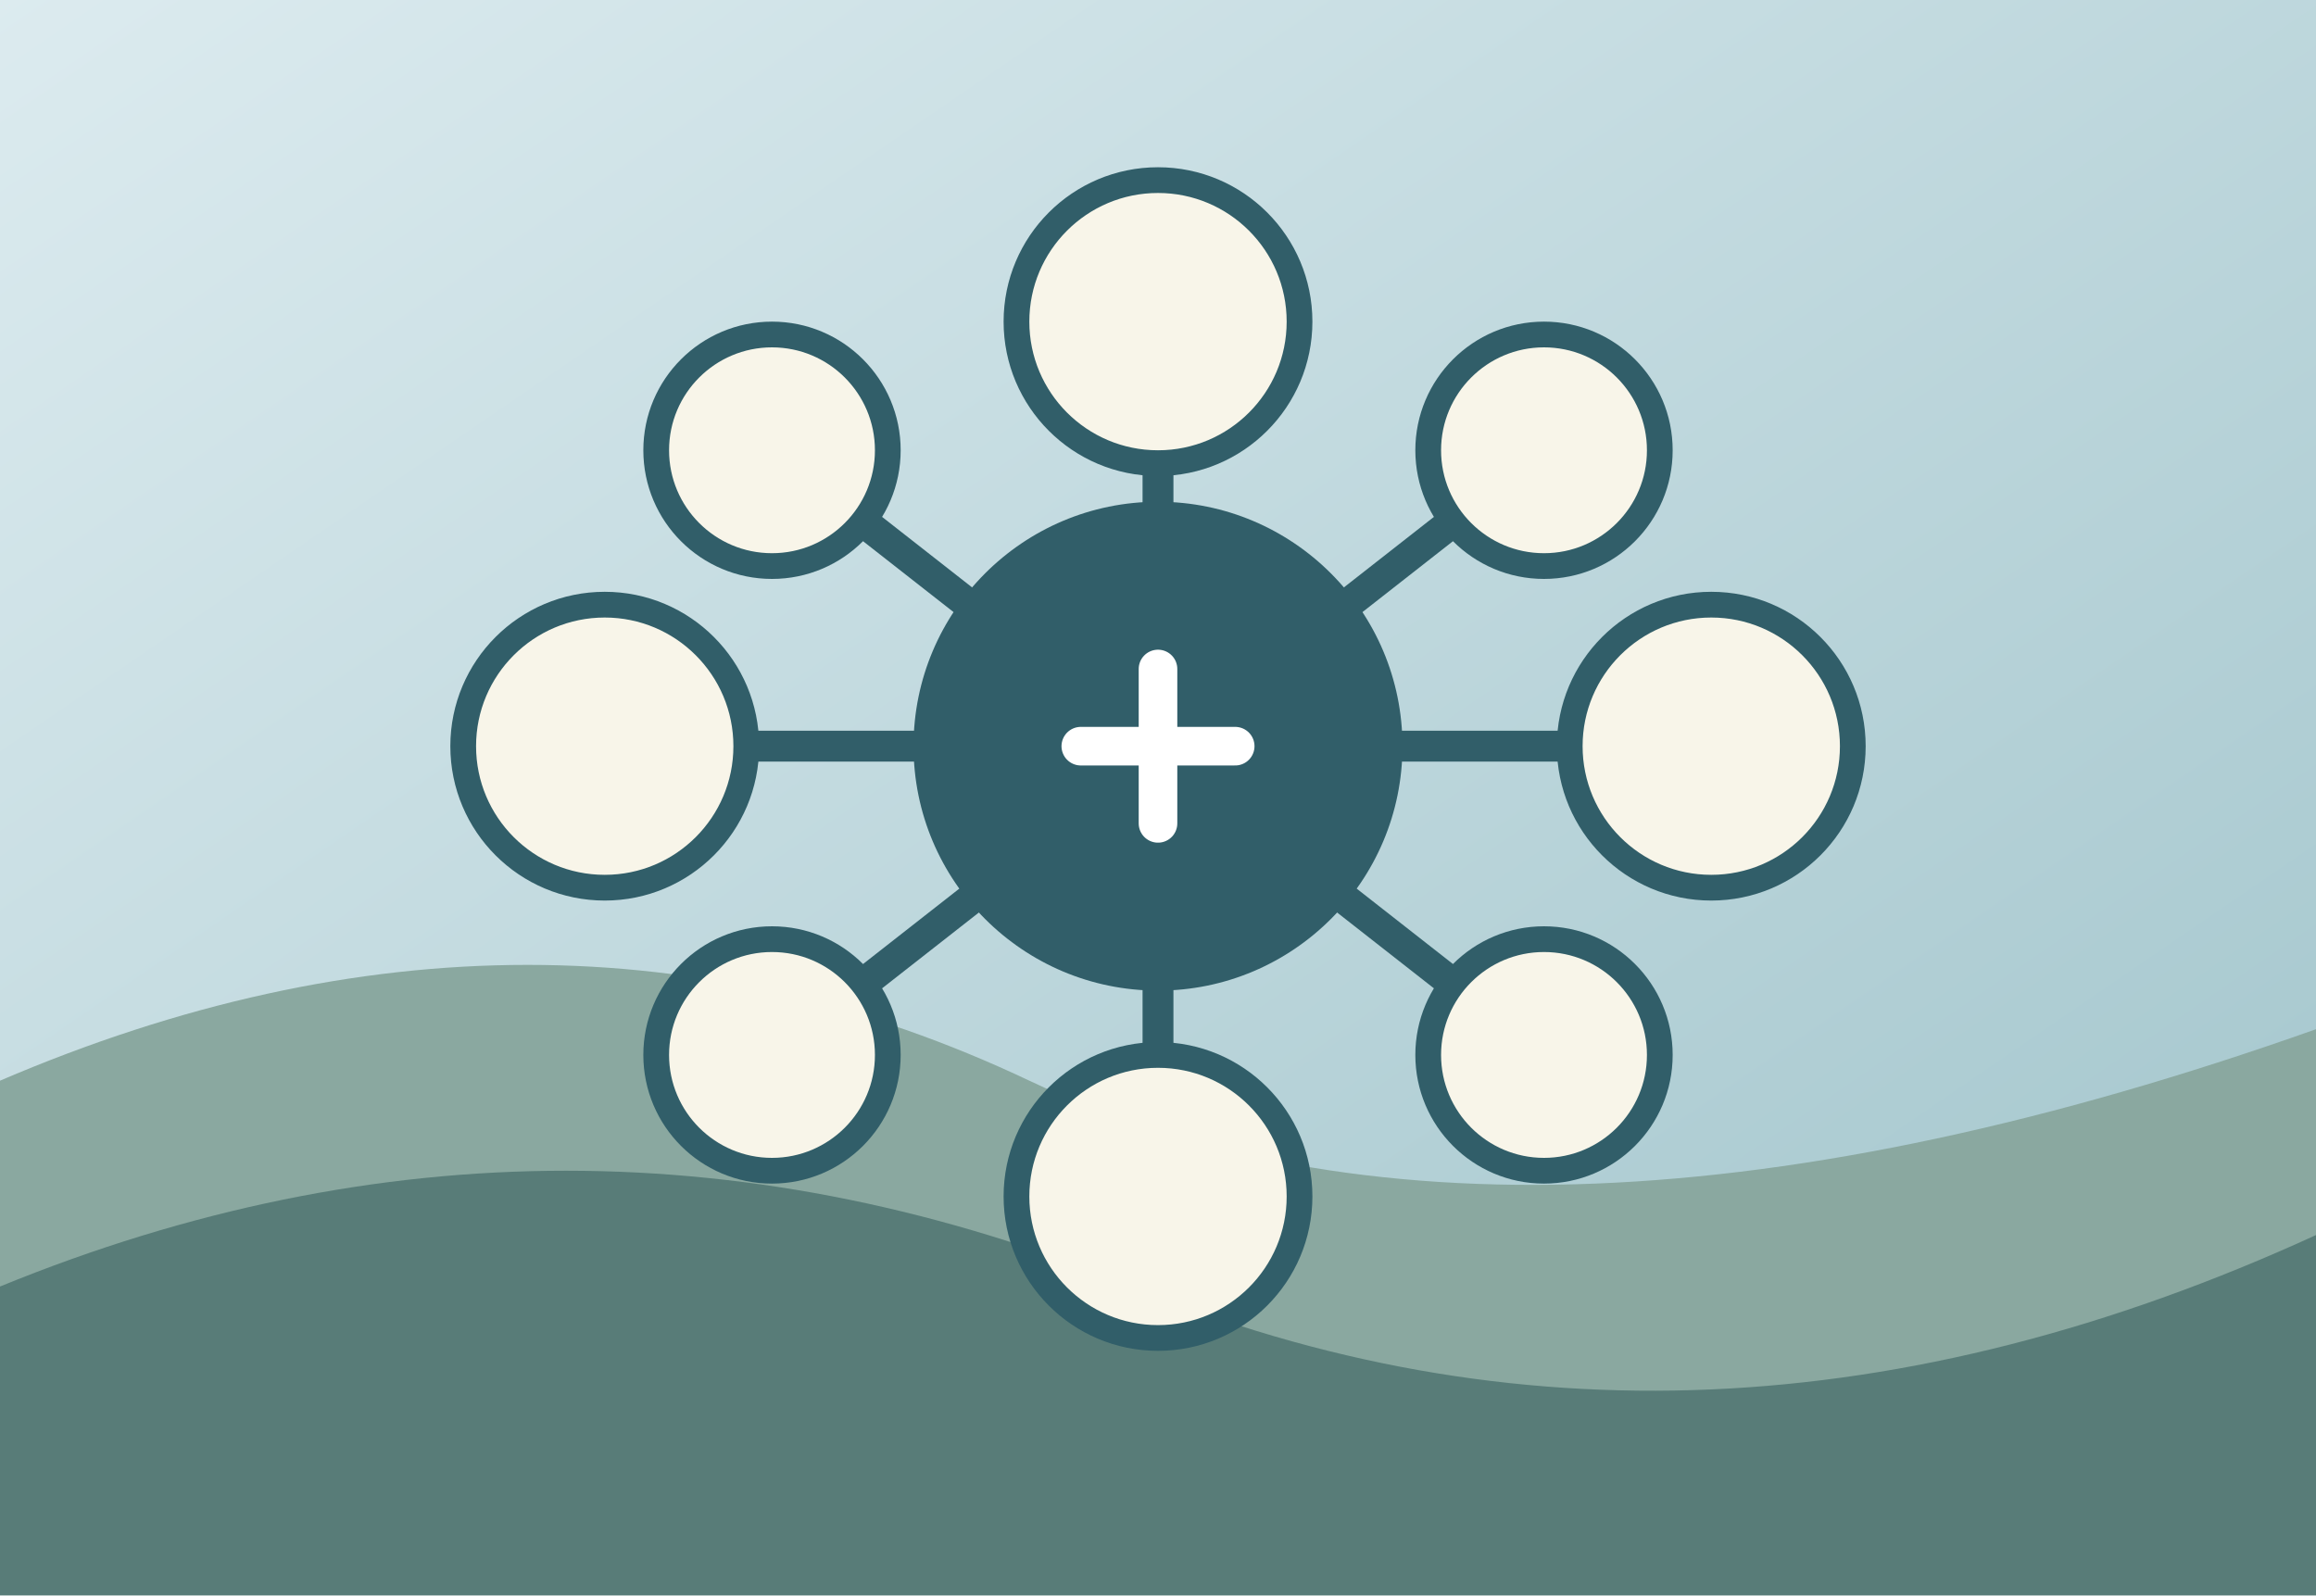
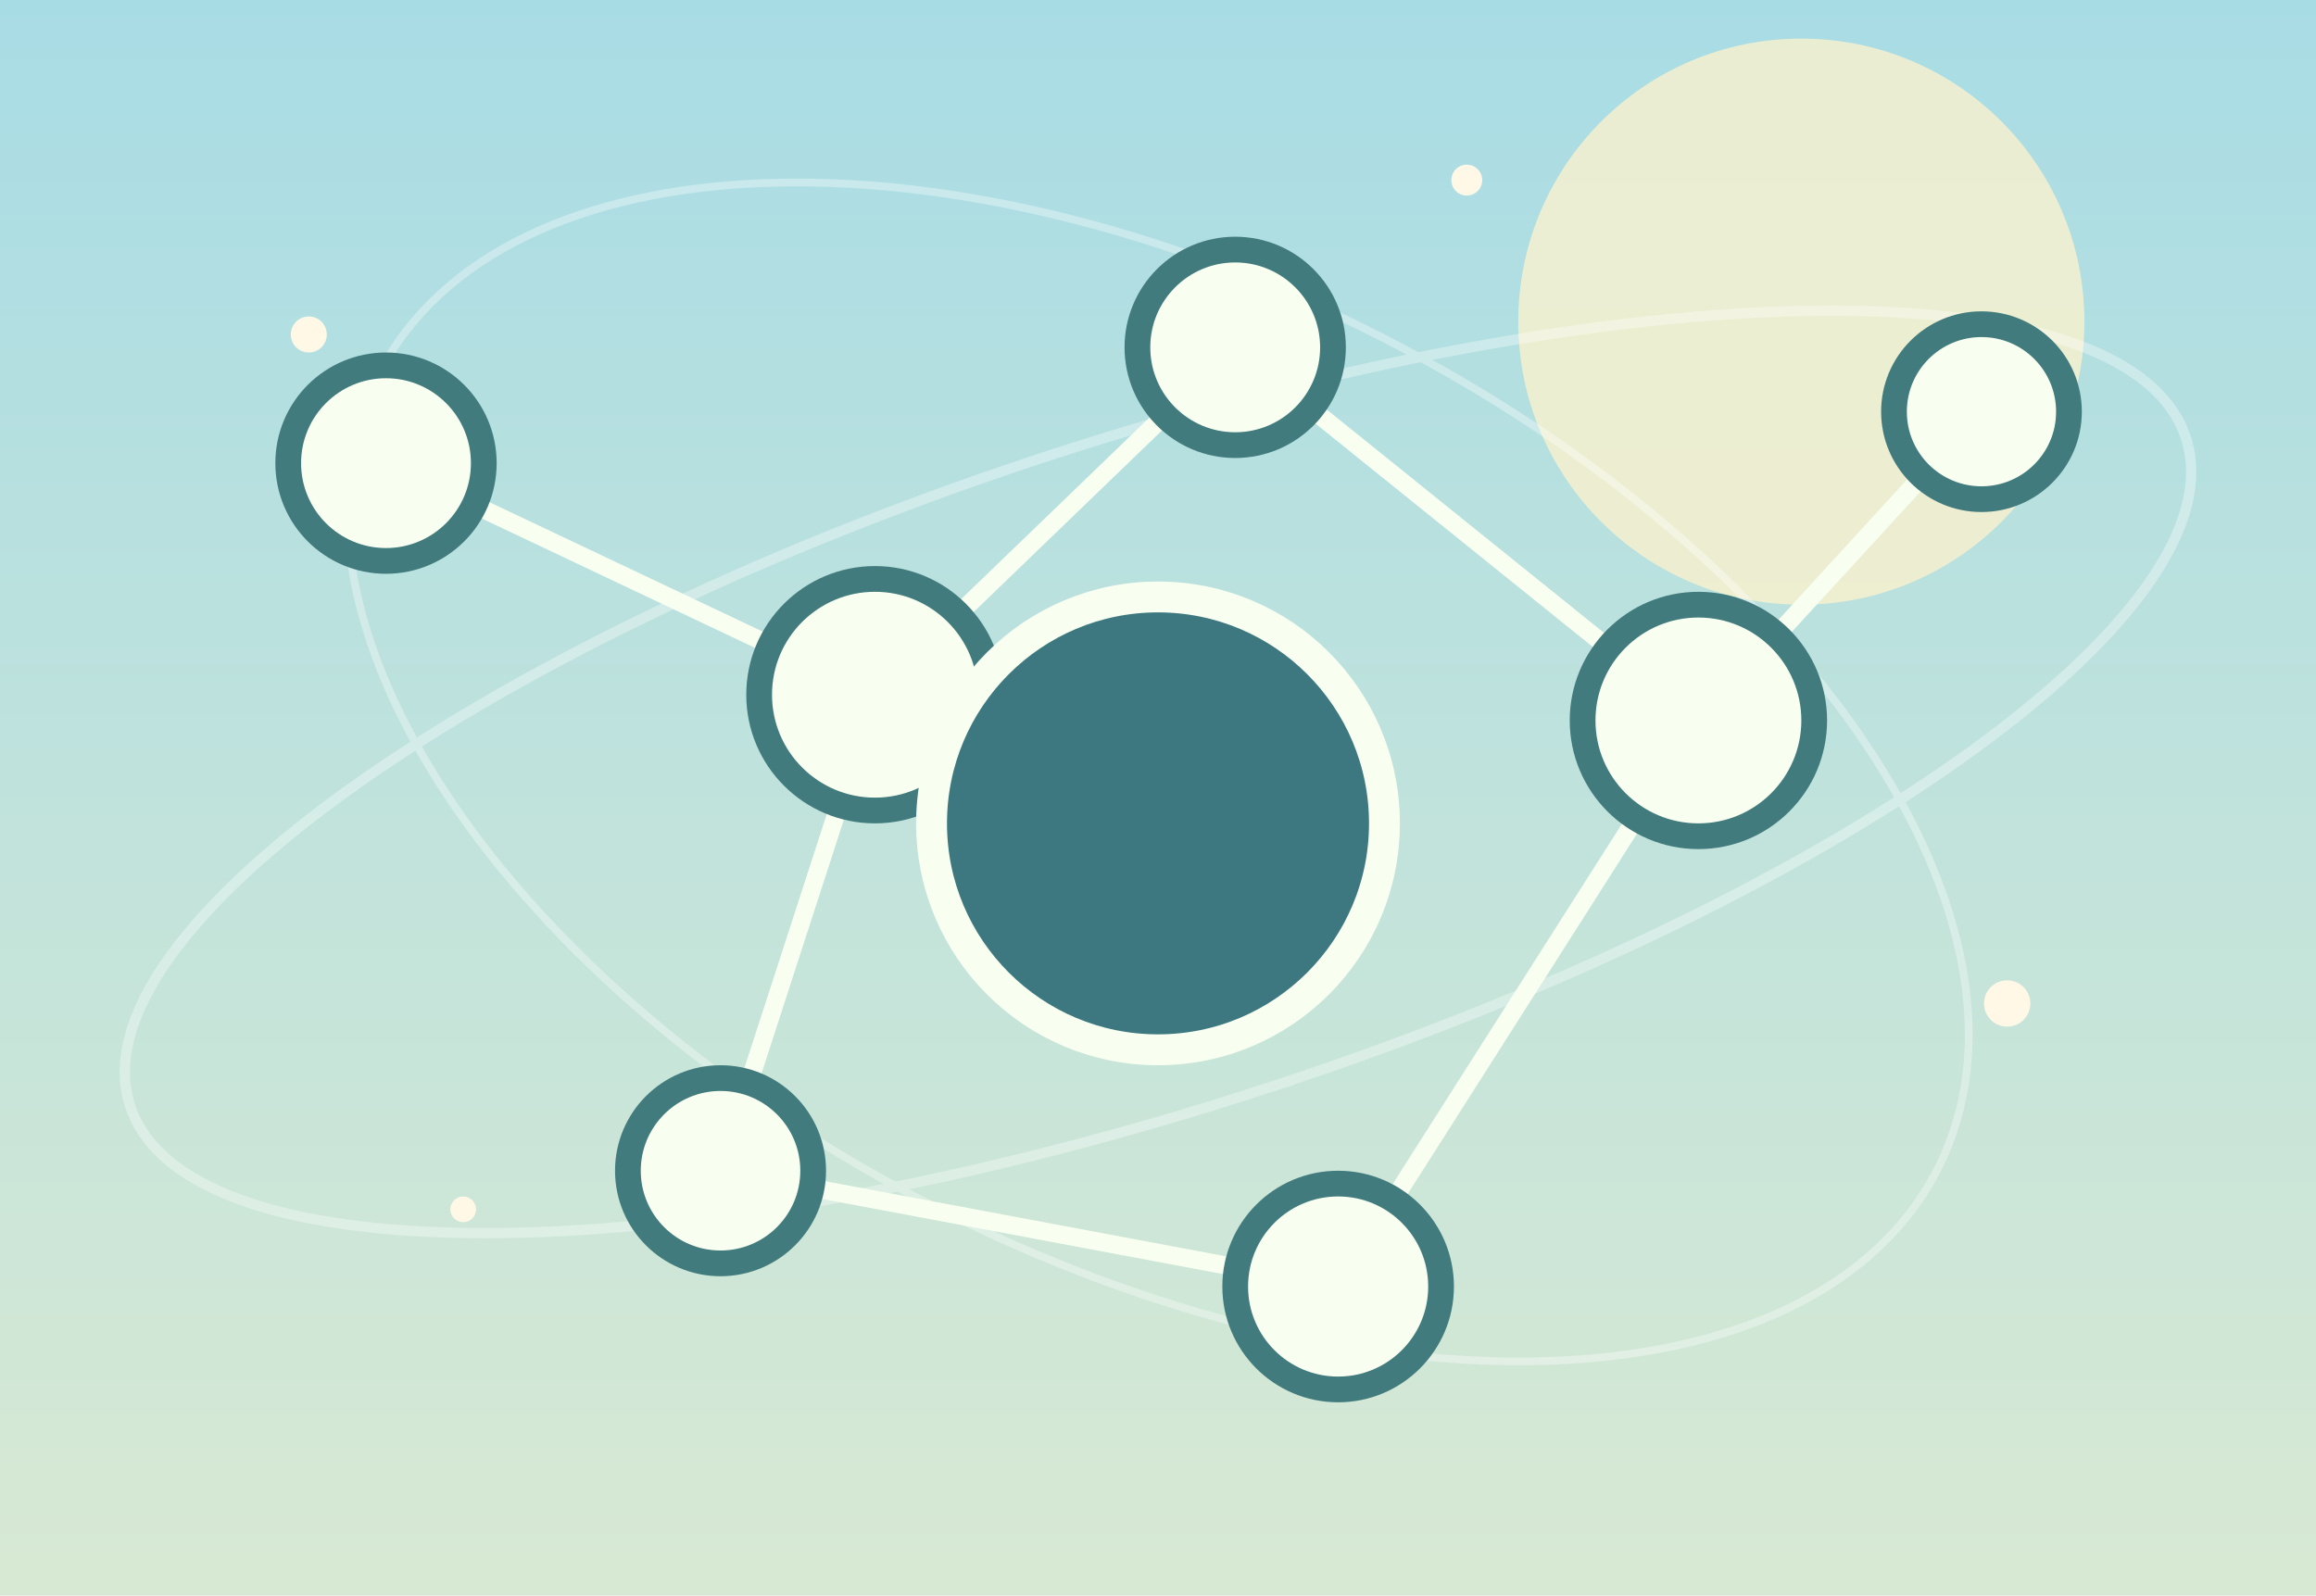
<svg xmlns="http://www.w3.org/2000/svg" viewBox="0 0 900 620">
  <defs>
-     <linearGradient id="g" x2="1" y2="1">
-       <stop stop-color="#dcebef" />
-       <stop offset="1" stop-color="#9fc3ca" />
+     <linearGradient id="sky" x2="0" y2="1">
+       <stop stop-color="#a8dce5" />
+       <stop offset="1" stop-color="#d8e9d3" />
    </linearGradient>
  </defs>
-   <rect width="900" height="620" fill="url(#g)" />
-   <path d="M0 420Q210 330 400 420T900 400V620H0Z" fill="#8aa8a0" />
-   <path d="M0 500Q220 410 440 500T900 480V620H0Z" fill="#587c78" />
-   <g stroke="#315e69" stroke-width="12" fill="#f7f5e9">
-     <path d="M450 125V465M235 290H665M300 175L600 410M600 175L300 410" />
+   <rect width="900" height="620" fill="url(#sky)" />
+   <circle cx="700" cy="125" r="110" fill="#fff3cc" opacity=".75" />
+   <g fill="none" stroke="#fff" opacity=".34">
+     <ellipse cx="450" cy="300" rx="420" ry="130" transform="rotate(-18 450 300)" stroke-width="4" />
+     <ellipse cx="450" cy="300" rx="340" ry="190" transform="rotate(27 450 300)" stroke-width="3" />
  </g>
-   <g fill="#f8f5e9" stroke="#315e69" stroke-width="10">
-     <circle cx="450" cy="125" r="55" />
-     <circle cx="235" cy="290" r="55" />
-     <circle cx="665" cy="290" r="55" />
-     <circle cx="300" cy="175" r="45" />
-     <circle cx="600" cy="410" r="45" />
-     <circle cx="600" cy="175" r="45" />
-     <circle cx="300" cy="410" r="45" />
-     <circle cx="450" cy="465" r="55" />
+   <g stroke="#f8fff1" stroke-width="7" fill="none">
+     <path d="M150 180L340 270 480 135 660 280 770 160M340 270L280 455 520 500 660 280" />
  </g>
-   <circle cx="450" cy="290" r="95" fill="#315e69" />
-   <path d="M420 290h60M450 260v60" stroke="#fff" stroke-width="15" stroke-linecap="round" />
+   <g fill="#f8fff1" stroke="#417b7d" stroke-width="10">
+     <circle cx="150" cy="180" r="38" />
+     <circle cx="340" cy="270" r="45" />
+     <circle cx="480" cy="135" r="38" />
+     <circle cx="660" cy="280" r="45" />
+     <circle cx="770" cy="160" r="34" />
+     <circle cx="280" cy="455" r="36" />
+     <circle cx="520" cy="500" r="40" />
+   </g>
+   <circle cx="450" cy="320" r="88" fill="#3d7880" stroke="#f8fff1" stroke-width="12" />
+   <g fill="#fff8e7">
+     <circle cx="120" cy="130" r="7" />
+     <circle cx="780" cy="390" r="9" />
+     <circle cx="180" cy="470" r="5" />
+     <circle cx="570" cy="70" r="6" />
+   </g>
</svg>
